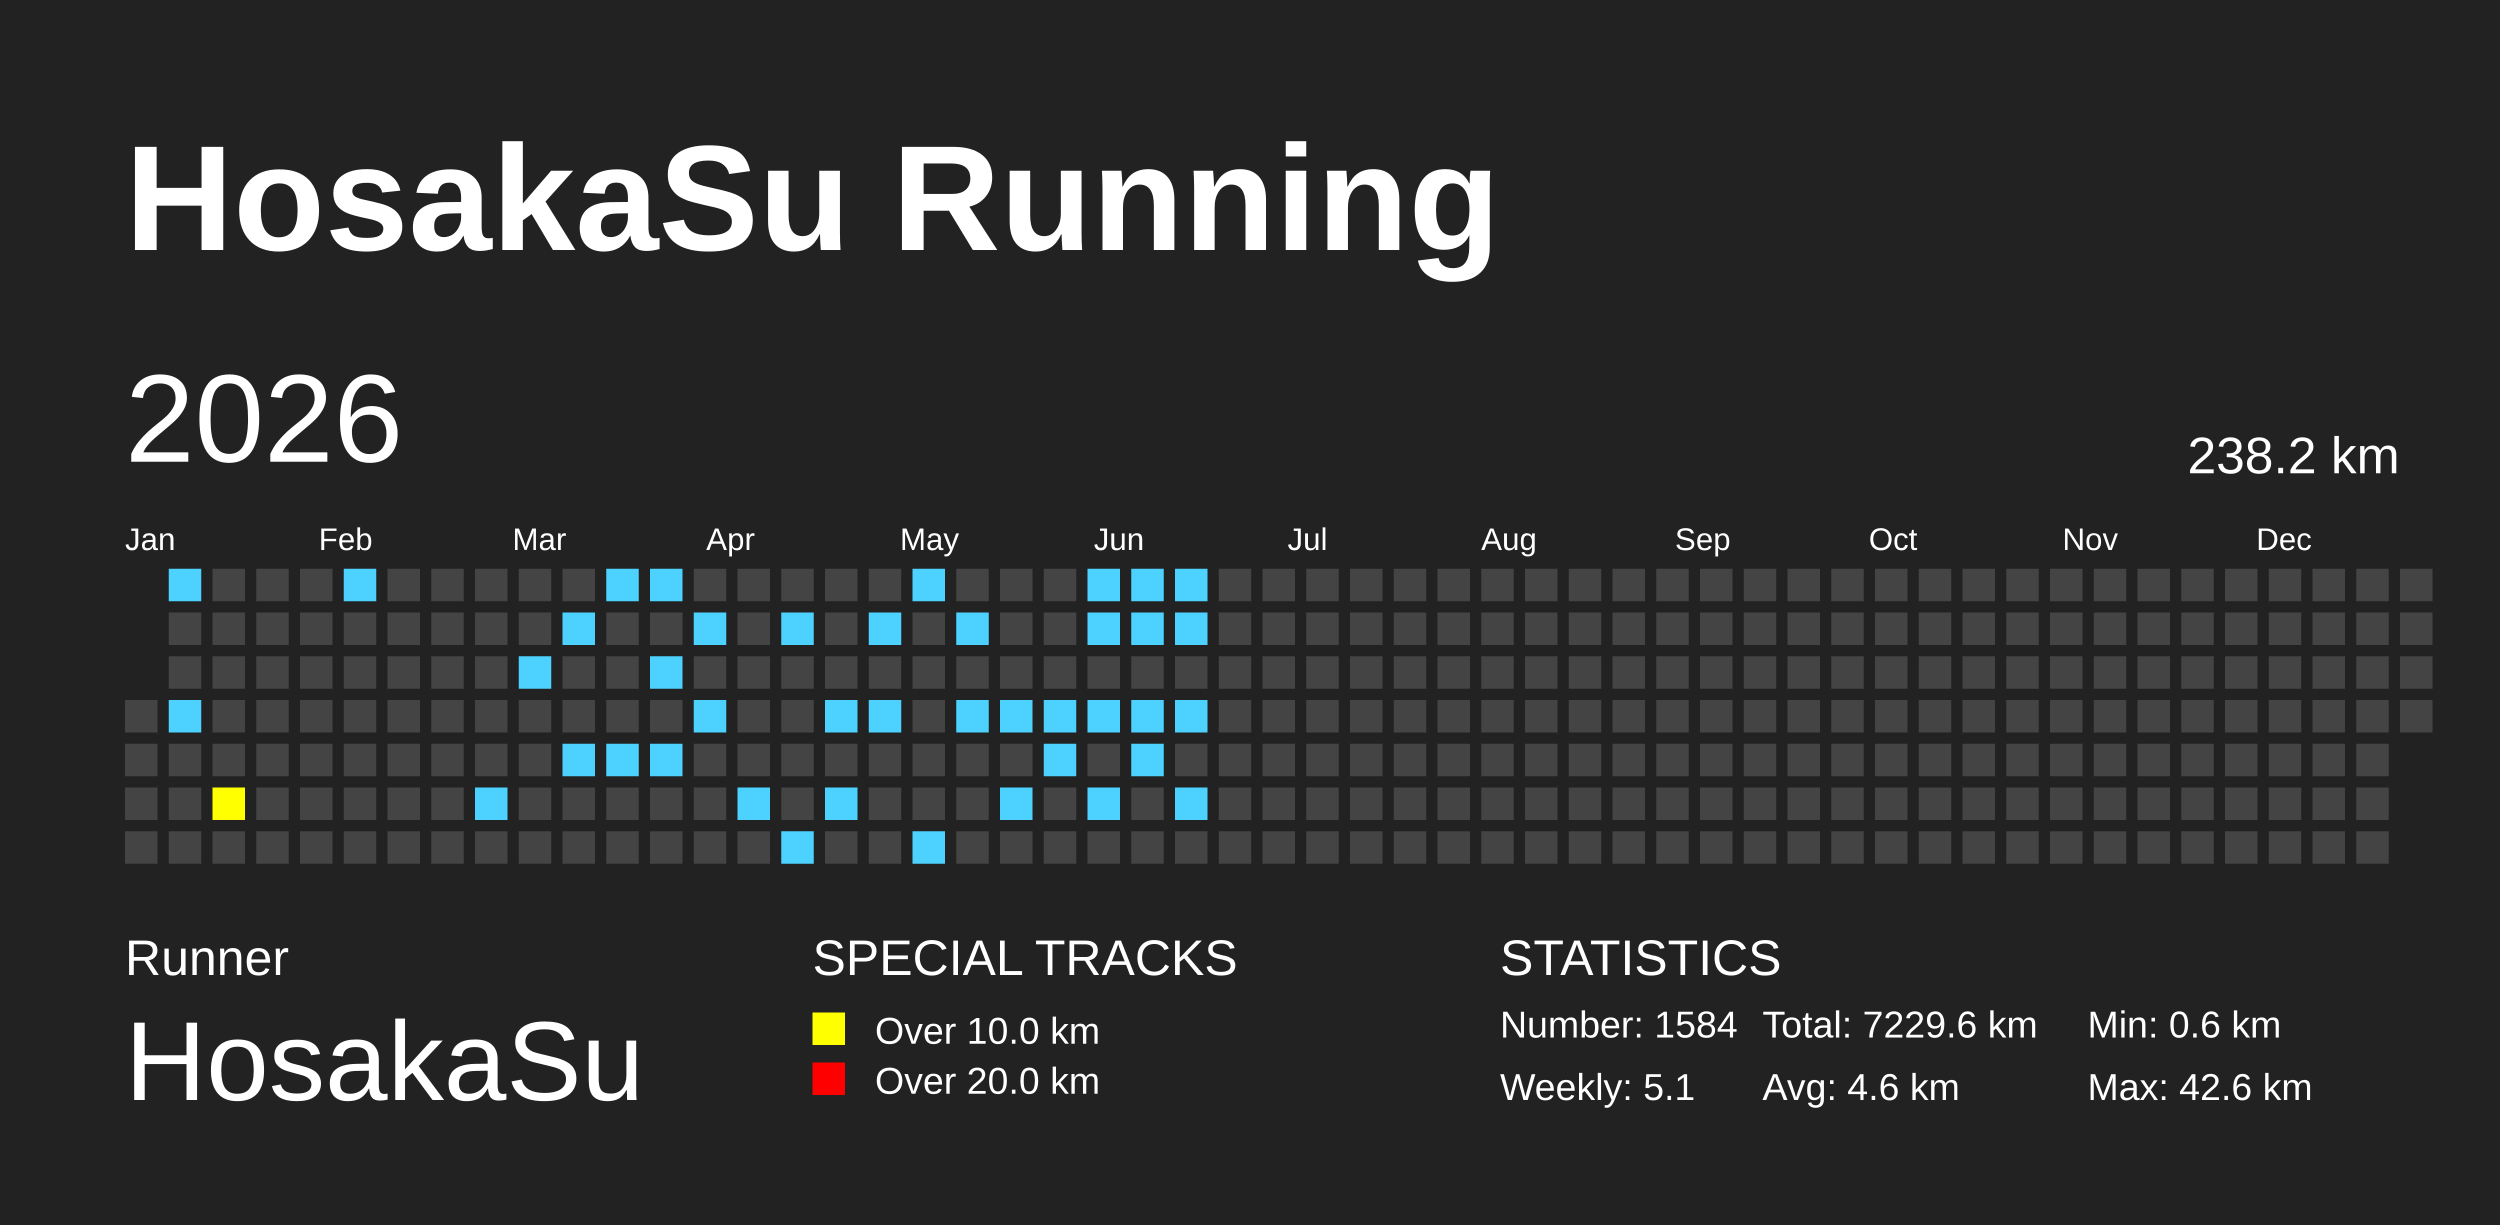
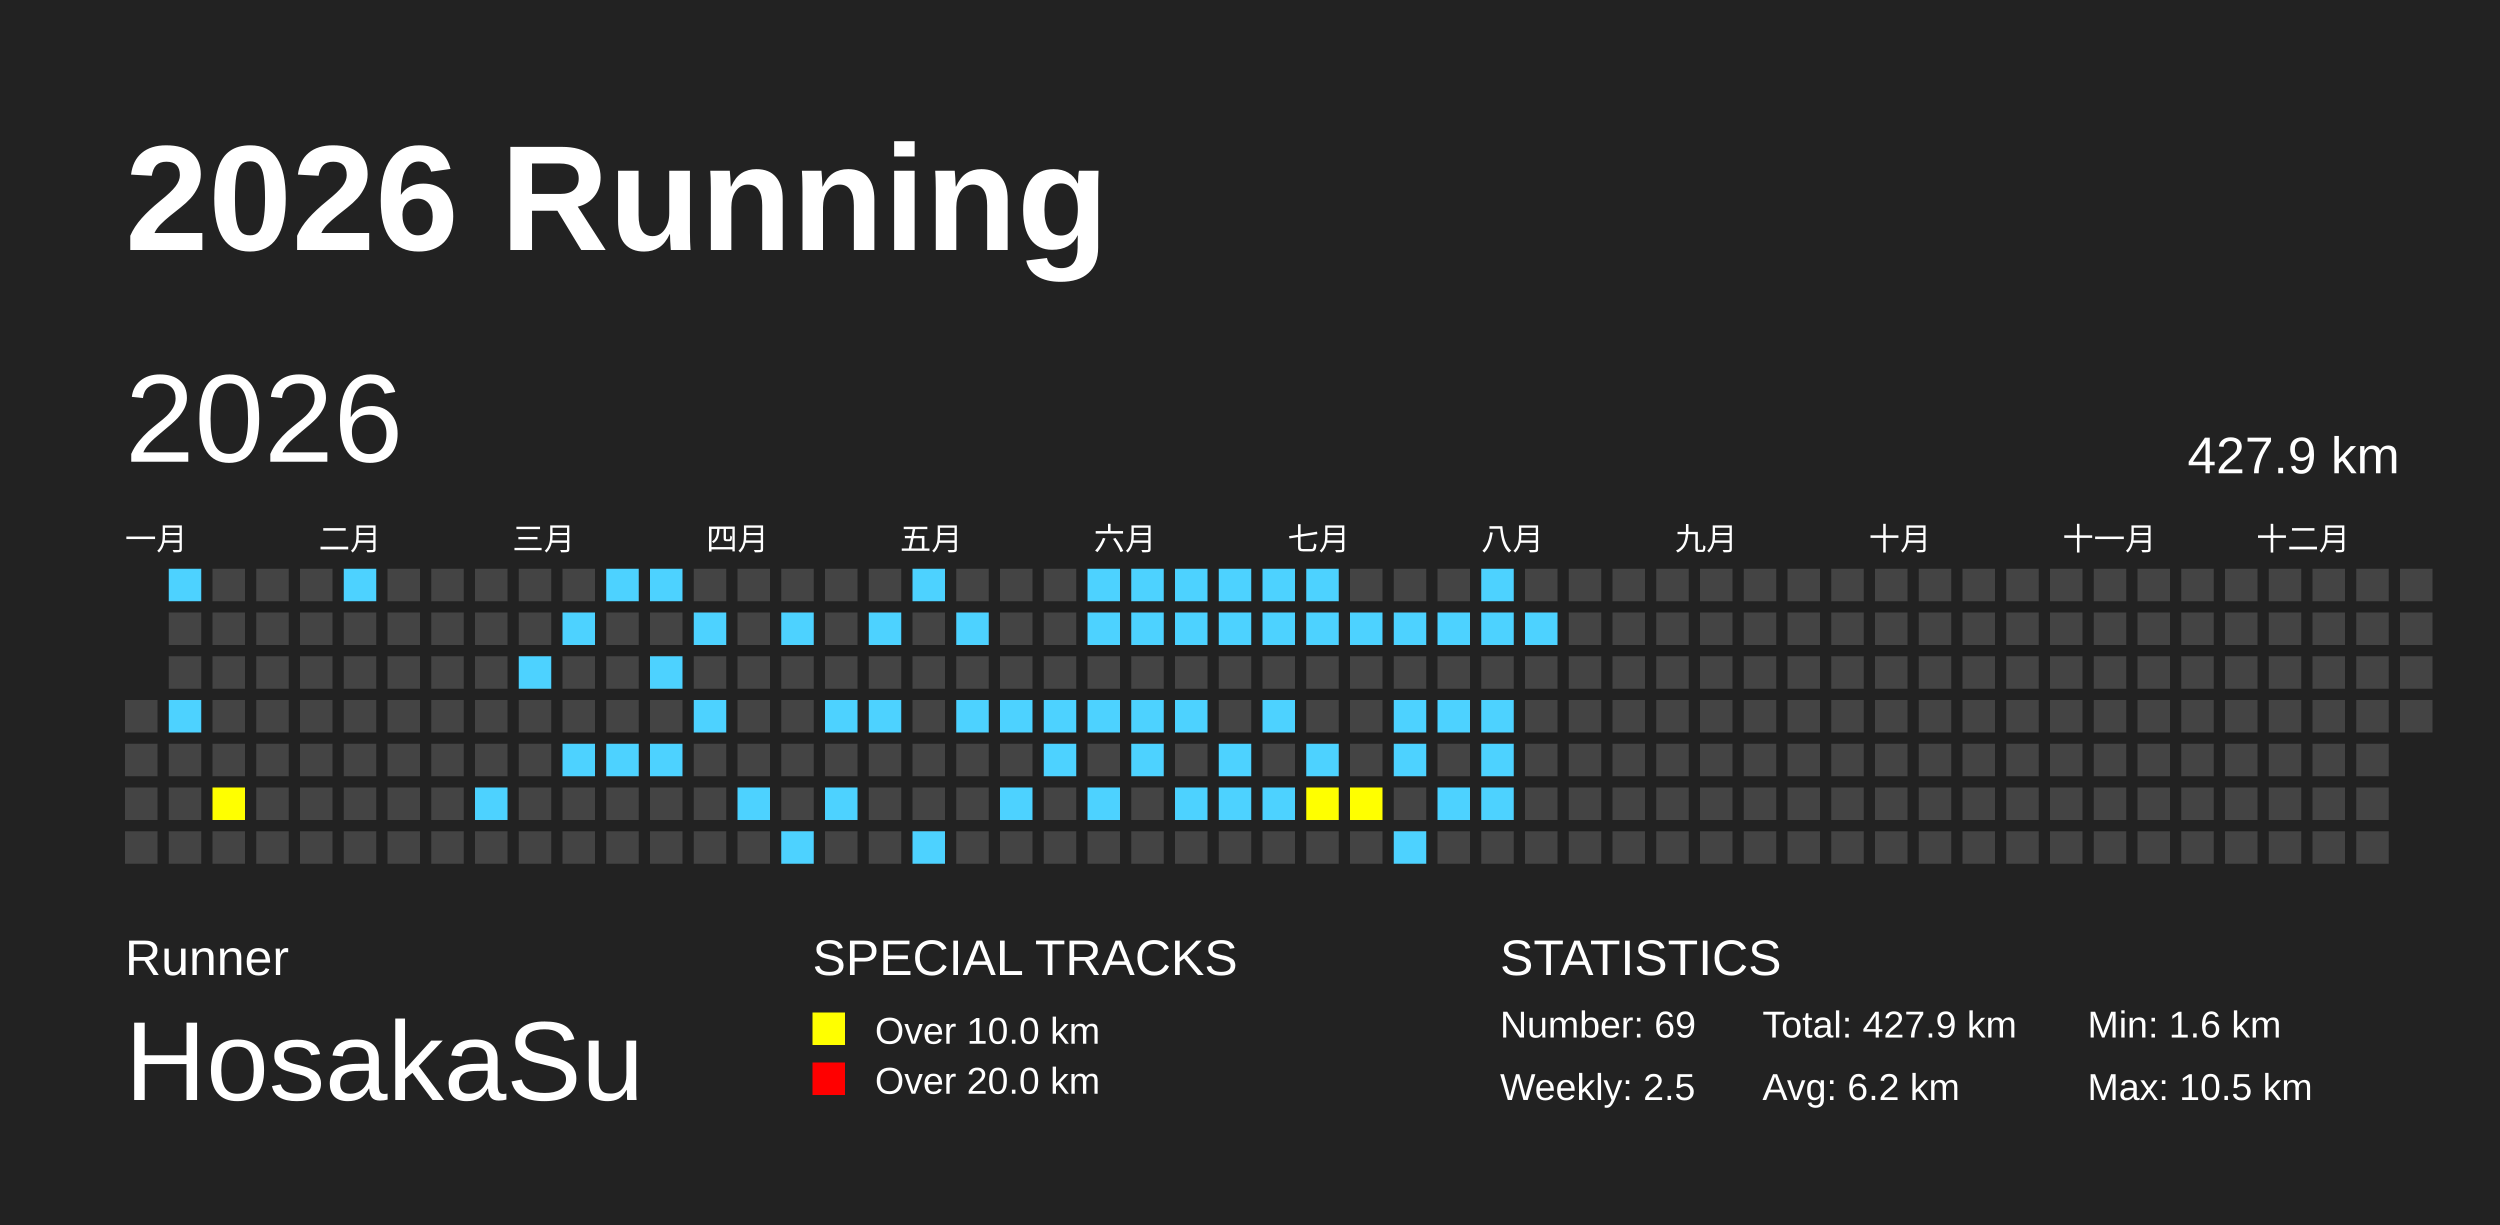
<svg xmlns="http://www.w3.org/2000/svg" baseProfile="full" height="98mm" version="1.1" viewBox="0,0,200,98" width="200mm">
  <defs>
    <pattern height="2" id="indoor-stripe" patternUnits="userSpaceOnUse" width="2">
      <line stroke="white" stroke-opacity="0.45" stroke-width="0.5" x1="0" x2="2" y1="2" y2="0" />
    </pattern>
  </defs>
  <rect fill="#222222" height="98" width="200" x="0" y="0" />
-   <text fill="#FFFFFF" style="font-size:12px; font-family:Arial; font-weight:bold;" x="10" y="20">HosakaSu Running</text>
+   <text fill="#FFFFFF" style="font-size:12px; font-family:Arial; font-weight:bold;" x="10" y="20">2026 Running</text>
  <text fill="#FFFFFF" style="font-size:4px; font-family:Arial" x="10" y="78">Runner</text>
  <text fill="#FFFFFF" style="font-size:9px; font-family:Arial" x="10" y="88">HosakaSu</text>
  <text fill="#FFFFFF" style="font-size:4px; font-family:Arial" x="65" y="78">SPECIAL TRACKS</text>
  <rect fill="yellow" height="2.6" width="2.6" x="65" y="81" />
  <text fill="#FFFFFF" style="font-size:3px; font-family:Arial" x="70" y="83.5">Over 10.0 km</text>
  <rect fill="red" height="2.6" width="2.6" x="65" y="85" />
  <text fill="#FFFFFF" style="font-size:3px; font-family:Arial" x="70" y="87.5">Over 20.0 km</text>
  <text fill="#FFFFFF" style="font-size:4px; font-family:Arial" x="120" y="78">STATISTICS</text>
-   <text fill="#FFFFFF" style="font-size:3px; font-family:Arial" x="120" y="83">Number: 1584</text>
-   <text fill="#FFFFFF" style="font-size:3px; font-family:Arial" x="120" y="88">Weekly: 5.1</text>
-   <text fill="#FFFFFF" style="font-size:3px; font-family:Arial" x="141" y="83">Total: 7229.6 km</text>
-   <text fill="#FFFFFF" style="font-size:3px; font-family:Arial" x="141" y="88">Avg: 4.6 km</text>
-   <text fill="#FFFFFF" style="font-size:3px; font-family:Arial" x="167" y="83">Min: 0.6 km</text>
-   <text fill="#FFFFFF" style="font-size:3px; font-family:Arial" x="167" y="88">Max: 42.6 km</text>
+   <text fill="#FFFFFF" style="font-size:3px; font-family:Arial" x="120" y="83">Number: 69</text>
+   <text fill="#FFFFFF" style="font-size:3px; font-family:Arial" x="120" y="88">Weekly: 2.5</text>
+   <text fill="#FFFFFF" style="font-size:3px; font-family:Arial" x="141" y="83">Total: 427.9 km</text>
+   <text fill="#FFFFFF" style="font-size:3px; font-family:Arial" x="141" y="88">Avg: 6.2 km</text>
+   <text fill="#FFFFFF" style="font-size:3px; font-family:Arial" x="167" y="83">Min: 1.6 km</text>
+   <text fill="#FFFFFF" style="font-size:3px; font-family:Arial" x="167" y="88">Max: 10.5 km</text>
  <text dominant-baseline="hanging" fill="#FFFFFF" style="font-size:10.0px; font-family:Arial;" x="10" y="30">2026</text>
-   <text dominant-baseline="hanging" fill="#FFFFFF" style="font-size:4.125px; font-family:Arial;" x="175" y="35">238.2 km</text>
-   <text fill="#FFFFFF" style="font-size:2.5px; font-family:Arial" x="10.0" y="44">Jan</text>
-   <text fill="#FFFFFF" style="font-size:2.5px; font-family:Arial" x="25.5" y="44">Feb</text>
-   <text fill="#FFFFFF" style="font-size:2.5px; font-family:Arial" x="41.0" y="44">Mar</text>
-   <text fill="#FFFFFF" style="font-size:2.5px; font-family:Arial" x="56.5" y="44">Apr</text>
-   <text fill="#FFFFFF" style="font-size:2.5px; font-family:Arial" x="72.0" y="44">May</text>
-   <text fill="#FFFFFF" style="font-size:2.5px; font-family:Arial" x="87.5" y="44">Jun</text>
-   <text fill="#FFFFFF" style="font-size:2.5px; font-family:Arial" x="103.0" y="44">Jul</text>
-   <text fill="#FFFFFF" style="font-size:2.5px; font-family:Arial" x="118.5" y="44">Aug</text>
-   <text fill="#FFFFFF" style="font-size:2.5px; font-family:Arial" x="134.0" y="44">Sep</text>
-   <text fill="#FFFFFF" style="font-size:2.5px; font-family:Arial" x="149.5" y="44">Oct</text>
-   <text fill="#FFFFFF" style="font-size:2.5px; font-family:Arial" x="165.0" y="44">Nov</text>
-   <text fill="#FFFFFF" style="font-size:2.5px; font-family:Arial" x="180.5" y="44">Dec</text>
+   <text dominant-baseline="hanging" fill="#FFFFFF" style="font-size:4.125px; font-family:Arial;" x="175" y="35">427.9 km</text>
+   <text fill="#FFFFFF" style="font-size:2.5px; font-family:Arial" x="10.0" y="44">一月</text>
+   <text fill="#FFFFFF" style="font-size:2.5px; font-family:Arial" x="25.5" y="44">二月</text>
+   <text fill="#FFFFFF" style="font-size:2.5px; font-family:Arial" x="41.0" y="44">三月</text>
+   <text fill="#FFFFFF" style="font-size:2.5px; font-family:Arial" x="56.5" y="44">四月</text>
+   <text fill="#FFFFFF" style="font-size:2.5px; font-family:Arial" x="72.0" y="44">五月</text>
+   <text fill="#FFFFFF" style="font-size:2.5px; font-family:Arial" x="87.5" y="44">六月</text>
+   <text fill="#FFFFFF" style="font-size:2.5px; font-family:Arial" x="103.0" y="44">七月</text>
+   <text fill="#FFFFFF" style="font-size:2.5px; font-family:Arial" x="118.5" y="44">八月</text>
+   <text fill="#FFFFFF" style="font-size:2.5px; font-family:Arial" x="134.0" y="44">九月</text>
+   <text fill="#FFFFFF" style="font-size:2.5px; font-family:Arial" x="149.5" y="44">十月</text>
+   <text fill="#FFFFFF" style="font-size:2.5px; font-family:Arial" x="165.0" y="44">十一月</text>
+   <text fill="#FFFFFF" style="font-size:2.5px; font-family:Arial" x="180.5" y="44">十二月</text>
  <rect fill="#444444" height="2.6" width="2.6" x="10.0" y="56.0" />
  <rect fill="#444444" height="2.6" width="2.6" x="10.0" y="59.5" />
  <rect fill="#444444" height="2.6" width="2.6" x="10.0" y="63.0" />
  <rect fill="#444444" height="2.6" width="2.6" x="10.0" y="66.5" />
  <rect fill="#4DD2FF" height="2.6" width="2.6" x="13.5" y="45.5" />
  <rect fill="#444444" height="2.6" width="2.6" x="13.5" y="49.0" />
  <rect fill="#444444" height="2.6" width="2.6" x="13.5" y="52.5" />
  <rect fill="#4DD2FF" height="2.6" width="2.6" x="13.5" y="56.0" />
  <rect fill="#444444" height="2.6" width="2.6" x="13.5" y="59.5" />
  <rect fill="#444444" height="2.6" width="2.6" x="13.5" y="63.0" />
  <rect fill="#444444" height="2.6" width="2.6" x="13.5" y="66.5" />
  <rect fill="#444444" height="2.6" width="2.6" x="17.0" y="45.5" />
  <rect fill="#444444" height="2.6" width="2.6" x="17.0" y="49.0" />
  <rect fill="#444444" height="2.6" width="2.6" x="17.0" y="52.5" />
  <rect fill="#444444" height="2.6" width="2.6" x="17.0" y="56.0" />
  <rect fill="#444444" height="2.6" width="2.6" x="17.0" y="59.5" />
  <rect fill="yellow" height="2.6" width="2.6" x="17.0" y="63.0" />
  <rect fill="#444444" height="2.6" width="2.6" x="17.0" y="66.5" />
  <rect fill="#444444" height="2.6" width="2.6" x="20.5" y="45.5" />
  <rect fill="#444444" height="2.6" width="2.6" x="20.5" y="49.0" />
  <rect fill="#444444" height="2.6" width="2.6" x="20.5" y="52.5" />
  <rect fill="#444444" height="2.6" width="2.6" x="20.5" y="56.0" />
  <rect fill="#444444" height="2.6" width="2.6" x="20.5" y="59.5" />
  <rect fill="#444444" height="2.6" width="2.6" x="20.5" y="63.0" />
  <rect fill="#444444" height="2.6" width="2.6" x="20.5" y="66.5" />
  <rect fill="#444444" height="2.6" width="2.6" x="24.0" y="45.5" />
  <rect fill="#444444" height="2.6" width="2.6" x="24.0" y="49.0" />
  <rect fill="#444444" height="2.6" width="2.6" x="24.0" y="52.5" />
  <rect fill="#444444" height="2.6" width="2.6" x="24.0" y="56.0" />
  <rect fill="#444444" height="2.6" width="2.6" x="24.0" y="59.5" />
  <rect fill="#444444" height="2.6" width="2.6" x="24.0" y="63.0" />
  <rect fill="#444444" height="2.6" width="2.6" x="24.0" y="66.5" />
  <rect fill="#4DD2FF" height="2.6" width="2.6" x="27.5" y="45.5" />
  <rect fill="#444444" height="2.6" width="2.6" x="27.5" y="49.0" />
  <rect fill="#444444" height="2.6" width="2.6" x="27.5" y="52.5" />
  <rect fill="#444444" height="2.6" width="2.6" x="27.5" y="56.0" />
  <rect fill="#444444" height="2.6" width="2.6" x="27.5" y="59.5" />
  <rect fill="#444444" height="2.6" width="2.6" x="27.5" y="63.0" />
  <rect fill="#444444" height="2.6" width="2.6" x="27.5" y="66.5" />
  <rect fill="#444444" height="2.6" width="2.6" x="31.0" y="45.5" />
  <rect fill="#444444" height="2.6" width="2.6" x="31.0" y="49.0" />
  <rect fill="#444444" height="2.6" width="2.6" x="31.0" y="52.5" />
  <rect fill="#444444" height="2.6" width="2.6" x="31.0" y="56.0" />
  <rect fill="#444444" height="2.6" width="2.6" x="31.0" y="59.5" />
  <rect fill="#444444" height="2.6" width="2.6" x="31.0" y="63.0" />
  <rect fill="#444444" height="2.6" width="2.6" x="31.0" y="66.5" />
  <rect fill="#444444" height="2.6" width="2.6" x="34.5" y="45.5" />
  <rect fill="#444444" height="2.6" width="2.6" x="34.5" y="49.0" />
  <rect fill="#444444" height="2.6" width="2.6" x="34.5" y="52.5" />
  <rect fill="#444444" height="2.6" width="2.6" x="34.5" y="56.0" />
  <rect fill="#444444" height="2.6" width="2.6" x="34.5" y="59.5" />
  <rect fill="#444444" height="2.6" width="2.6" x="34.5" y="63.0" />
  <rect fill="#444444" height="2.6" width="2.6" x="34.5" y="66.5" />
  <rect fill="#444444" height="2.6" width="2.6" x="38.0" y="45.5" />
  <rect fill="#444444" height="2.6" width="2.6" x="38.0" y="49.0" />
  <rect fill="#444444" height="2.6" width="2.6" x="38.0" y="52.5" />
  <rect fill="#444444" height="2.6" width="2.6" x="38.0" y="56.0" />
  <rect fill="#444444" height="2.6" width="2.6" x="38.0" y="59.5" />
  <rect fill="#4DD2FF" height="2.6" width="2.6" x="38.0" y="63.0" />
  <rect fill="#444444" height="2.6" width="2.6" x="38.0" y="66.5" />
  <rect fill="#444444" height="2.6" width="2.6" x="41.5" y="45.5" />
  <rect fill="#444444" height="2.6" width="2.6" x="41.5" y="49.0" />
  <rect fill="#4DD2FF" height="2.6" width="2.6" x="41.5" y="52.5" />
  <rect fill="#444444" height="2.6" width="2.6" x="41.5" y="56.0" />
  <rect fill="#444444" height="2.6" width="2.6" x="41.5" y="59.5" />
  <rect fill="#444444" height="2.6" width="2.6" x="41.5" y="63.0" />
  <rect fill="#444444" height="2.6" width="2.6" x="41.5" y="66.5" />
  <rect fill="#444444" height="2.6" width="2.6" x="45.0" y="45.5" />
  <rect fill="#4DD2FF" height="2.6" width="2.6" x="45.0" y="49.0" />
  <rect fill="#444444" height="2.6" width="2.6" x="45.0" y="52.5" />
  <rect fill="#444444" height="2.6" width="2.6" x="45.0" y="56.0" />
  <rect fill="#4DD2FF" height="2.6" width="2.6" x="45.0" y="59.5" />
  <rect fill="#444444" height="2.6" width="2.6" x="45.0" y="63.0" />
  <rect fill="#444444" height="2.6" width="2.6" x="45.0" y="66.5" />
  <rect fill="#4DD2FF" height="2.6" width="2.6" x="48.5" y="45.5" />
  <rect fill="#444444" height="2.6" width="2.6" x="48.5" y="49.0" />
  <rect fill="#444444" height="2.6" width="2.6" x="48.5" y="52.5" />
  <rect fill="#444444" height="2.6" width="2.6" x="48.5" y="56.0" />
  <rect fill="#4DD2FF" height="2.6" width="2.6" x="48.5" y="59.5" />
  <rect fill="#444444" height="2.6" width="2.6" x="48.5" y="63.0" />
  <rect fill="#444444" height="2.6" width="2.6" x="48.5" y="66.5" />
  <rect fill="#4DD2FF" height="2.6" width="2.6" x="52.0" y="45.5" />
  <rect fill="#444444" height="2.6" width="2.6" x="52.0" y="49.0" />
  <rect fill="#4DD2FF" height="2.6" width="2.6" x="52.0" y="52.5" />
  <rect fill="#444444" height="2.6" width="2.6" x="52.0" y="56.0" />
  <rect fill="#4DD2FF" height="2.6" width="2.6" x="52.0" y="59.5" />
  <rect fill="#444444" height="2.6" width="2.6" x="52.0" y="63.0" />
  <rect fill="#444444" height="2.6" width="2.6" x="52.0" y="66.5" />
  <rect fill="#444444" height="2.6" width="2.6" x="55.5" y="45.5" />
  <rect fill="#4DD2FF" height="2.6" width="2.6" x="55.5" y="49.0" />
  <rect fill="#444444" height="2.6" width="2.6" x="55.5" y="52.5" />
  <rect fill="#4DD2FF" height="2.6" width="2.6" x="55.5" y="56.0" />
  <rect fill="#444444" height="2.6" width="2.6" x="55.5" y="59.5" />
  <rect fill="#444444" height="2.6" width="2.6" x="55.5" y="63.0" />
  <rect fill="#444444" height="2.6" width="2.6" x="55.5" y="66.5" />
  <rect fill="#444444" height="2.6" width="2.6" x="59.0" y="45.5" />
  <rect fill="#444444" height="2.6" width="2.6" x="59.0" y="49.0" />
  <rect fill="#444444" height="2.6" width="2.6" x="59.0" y="52.5" />
  <rect fill="#444444" height="2.6" width="2.6" x="59.0" y="56.0" />
  <rect fill="#444444" height="2.6" width="2.6" x="59.0" y="59.5" />
  <rect fill="#4DD2FF" height="2.6" width="2.6" x="59.0" y="63.0" />
  <rect fill="#444444" height="2.6" width="2.6" x="59.0" y="66.5" />
  <rect fill="#444444" height="2.6" width="2.6" x="62.5" y="45.5" />
  <rect fill="#4DD2FF" height="2.6" width="2.6" x="62.5" y="49.0" />
  <rect fill="#444444" height="2.6" width="2.6" x="62.5" y="52.5" />
  <rect fill="#444444" height="2.6" width="2.6" x="62.5" y="56.0" />
  <rect fill="#444444" height="2.6" width="2.6" x="62.5" y="59.5" />
  <rect fill="#444444" height="2.6" width="2.6" x="62.5" y="63.0" />
  <rect fill="#4DD2FF" height="2.6" width="2.6" x="62.5" y="66.5" />
  <rect fill="#444444" height="2.6" width="2.6" x="66.0" y="45.5" />
  <rect fill="#444444" height="2.6" width="2.6" x="66.0" y="49.0" />
  <rect fill="#444444" height="2.6" width="2.6" x="66.0" y="52.5" />
  <rect fill="#4DD2FF" height="2.6" width="2.6" x="66.0" y="56.0" />
  <rect fill="#444444" height="2.6" width="2.6" x="66.0" y="59.5" />
  <rect fill="#4DD2FF" height="2.6" width="2.6" x="66.0" y="63.0" />
  <rect fill="#444444" height="2.6" width="2.6" x="66.0" y="66.5" />
  <rect fill="#444444" height="2.6" width="2.6" x="69.5" y="45.5" />
  <rect fill="#4DD2FF" height="2.6" width="2.6" x="69.5" y="49.0" />
  <rect fill="#444444" height="2.6" width="2.6" x="69.5" y="52.5" />
  <rect fill="#4DD2FF" height="2.6" width="2.6" x="69.5" y="56.0" />
  <rect fill="#444444" height="2.6" width="2.6" x="69.5" y="59.5" />
  <rect fill="#444444" height="2.6" width="2.6" x="69.5" y="63.0" />
  <rect fill="#444444" height="2.6" width="2.6" x="69.5" y="66.5" />
  <rect fill="#4DD2FF" height="2.6" width="2.6" x="73.0" y="45.5" />
  <rect fill="#444444" height="2.6" width="2.6" x="73.0" y="49.0" />
  <rect fill="#444444" height="2.6" width="2.6" x="73.0" y="52.5" />
  <rect fill="#444444" height="2.6" width="2.6" x="73.0" y="56.0" />
  <rect fill="#444444" height="2.6" width="2.6" x="73.0" y="59.5" />
  <rect fill="#444444" height="2.6" width="2.6" x="73.0" y="63.0" />
  <rect fill="#4DD2FF" height="2.6" width="2.6" x="73.0" y="66.5" />
  <rect fill="#444444" height="2.6" width="2.6" x="76.5" y="45.5" />
  <rect fill="#4DD2FF" height="2.6" width="2.6" x="76.5" y="49.0" />
  <rect fill="#444444" height="2.6" width="2.6" x="76.5" y="52.5" />
  <rect fill="#4DD2FF" height="2.6" width="2.6" x="76.5" y="56.0" />
  <rect fill="#444444" height="2.6" width="2.6" x="76.5" y="59.5" />
  <rect fill="#444444" height="2.6" width="2.6" x="76.5" y="63.0" />
  <rect fill="#444444" height="2.6" width="2.6" x="76.5" y="66.5" />
  <rect fill="#444444" height="2.6" width="2.6" x="80.0" y="45.5" />
  <rect fill="#444444" height="2.6" width="2.6" x="80.0" y="49.0" />
  <rect fill="#444444" height="2.6" width="2.6" x="80.0" y="52.5" />
  <rect fill="#4DD2FF" height="2.6" width="2.6" x="80.0" y="56.0" />
  <rect fill="#444444" height="2.6" width="2.6" x="80.0" y="59.5" />
  <rect fill="#4DD2FF" height="2.6" width="2.6" x="80.0" y="63.0" />
  <rect fill="#444444" height="2.6" width="2.6" x="80.0" y="66.5" />
  <rect fill="#444444" height="2.6" width="2.6" x="83.5" y="45.5" />
  <rect fill="#444444" height="2.6" width="2.6" x="83.5" y="49.0" />
  <rect fill="#444444" height="2.6" width="2.6" x="83.5" y="52.5" />
  <rect fill="#4DD2FF" height="2.6" width="2.6" x="83.5" y="56.0" />
  <rect fill="#4DD2FF" height="2.6" width="2.6" x="83.5" y="59.5" />
  <rect fill="#444444" height="2.6" width="2.6" x="83.5" y="63.0" />
  <rect fill="#444444" height="2.6" width="2.6" x="83.5" y="66.5" />
  <rect fill="#4DD2FF" height="2.6" width="2.6" x="87.0" y="45.5" />
  <rect fill="#4DD2FF" height="2.6" width="2.6" x="87.0" y="49.0" />
  <rect fill="#444444" height="2.6" width="2.6" x="87.0" y="52.5" />
  <rect fill="#4DD2FF" height="2.6" width="2.6" x="87.0" y="56.0" />
  <rect fill="#444444" height="2.6" width="2.6" x="87.0" y="59.5" />
  <rect fill="#4DD2FF" height="2.6" width="2.6" x="87.0" y="63.0" />
  <rect fill="#444444" height="2.6" width="2.6" x="87.0" y="66.5" />
  <rect fill="#4DD2FF" height="2.6" width="2.6" x="90.5" y="45.5" />
  <rect fill="#4DD2FF" height="2.6" width="2.6" x="90.5" y="49.0" />
  <rect fill="#444444" height="2.6" width="2.6" x="90.5" y="52.5" />
  <rect fill="#4DD2FF" height="2.6" width="2.6" x="90.5" y="56.0" />
  <rect fill="#4DD2FF" height="2.6" width="2.6" x="90.5" y="59.5" />
  <rect fill="#444444" height="2.6" width="2.6" x="90.5" y="63.0" />
  <rect fill="#444444" height="2.6" width="2.6" x="90.5" y="66.5" />
  <rect fill="#4DD2FF" height="2.6" width="2.6" x="94.0" y="45.5" />
  <rect fill="#4DD2FF" height="2.6" width="2.6" x="94.0" y="49.0" />
  <rect fill="#444444" height="2.6" width="2.6" x="94.0" y="52.5" />
  <rect fill="#4DD2FF" height="2.6" width="2.6" x="94.0" y="56.0" />
  <rect fill="#444444" height="2.6" width="2.6" x="94.0" y="59.5" />
  <rect fill="#4DD2FF" height="2.6" width="2.6" x="94.0" y="63.0" />
  <rect fill="#444444" height="2.6" width="2.6" x="94.0" y="66.5" />
-   <rect fill="#444444" height="2.6" width="2.6" x="97.5" y="45.5" />
-   <rect fill="#444444" height="2.6" width="2.6" x="97.5" y="49.0" />
+   <rect fill="#4DD2FF" height="2.6" width="2.6" x="97.5" y="45.5" />
+   <rect fill="#4DD2FF" height="2.6" width="2.6" x="97.5" y="49.0" />
  <rect fill="#444444" height="2.6" width="2.6" x="97.5" y="52.5" />
  <rect fill="#444444" height="2.6" width="2.6" x="97.5" y="56.0" />
-   <rect fill="#444444" height="2.6" width="2.6" x="97.5" y="59.5" />
-   <rect fill="#444444" height="2.6" width="2.6" x="97.5" y="63.0" />
+   <rect fill="#4DD2FF" height="2.6" width="2.6" x="97.5" y="59.5" />
+   <rect fill="#4DD2FF" height="2.6" width="2.6" x="97.5" y="63.0" />
  <rect fill="#444444" height="2.6" width="2.6" x="97.5" y="66.5" />
-   <rect fill="#444444" height="2.6" width="2.6" x="101.0" y="45.5" />
-   <rect fill="#444444" height="2.6" width="2.6" x="101.0" y="49.0" />
+   <rect fill="#4DD2FF" height="2.6" width="2.6" x="101.0" y="45.5" />
+   <rect fill="#4DD2FF" height="2.6" width="2.6" x="101.0" y="49.0" />
  <rect fill="#444444" height="2.6" width="2.6" x="101.0" y="52.5" />
-   <rect fill="#444444" height="2.6" width="2.6" x="101.0" y="56.0" />
+   <rect fill="#4DD2FF" height="2.6" width="2.6" x="101.0" y="56.0" />
  <rect fill="#444444" height="2.6" width="2.6" x="101.0" y="59.5" />
-   <rect fill="#444444" height="2.6" width="2.6" x="101.0" y="63.0" />
+   <rect fill="#4DD2FF" height="2.6" width="2.6" x="101.0" y="63.0" />
  <rect fill="#444444" height="2.6" width="2.6" x="101.0" y="66.5" />
-   <rect fill="#444444" height="2.6" width="2.6" x="104.5" y="45.5" />
-   <rect fill="#444444" height="2.6" width="2.6" x="104.5" y="49.0" />
+   <rect fill="#4DD2FF" height="2.6" width="2.6" x="104.5" y="45.5" />
+   <rect fill="#4DD2FF" height="2.6" width="2.6" x="104.5" y="49.0" />
  <rect fill="#444444" height="2.6" width="2.6" x="104.5" y="52.5" />
  <rect fill="#444444" height="2.6" width="2.6" x="104.5" y="56.0" />
-   <rect fill="#444444" height="2.6" width="2.6" x="104.5" y="59.5" />
-   <rect fill="#444444" height="2.6" width="2.6" x="104.5" y="63.0" />
+   <rect fill="#4DD2FF" height="2.6" width="2.6" x="104.5" y="59.5" />
+   <rect fill="yellow" height="2.6" width="2.6" x="104.5" y="63.0" />
  <rect fill="#444444" height="2.6" width="2.6" x="104.5" y="66.5" />
  <rect fill="#444444" height="2.6" width="2.6" x="108.0" y="45.5" />
-   <rect fill="#444444" height="2.6" width="2.6" x="108.0" y="49.0" />
+   <rect fill="#4DD2FF" height="2.6" width="2.6" x="108.0" y="49.0" />
  <rect fill="#444444" height="2.6" width="2.6" x="108.0" y="52.5" />
  <rect fill="#444444" height="2.6" width="2.6" x="108.0" y="56.0" />
  <rect fill="#444444" height="2.6" width="2.6" x="108.0" y="59.5" />
-   <rect fill="#444444" height="2.6" width="2.6" x="108.0" y="63.0" />
+   <rect fill="yellow" height="2.6" width="2.6" x="108.0" y="63.0" />
  <rect fill="#444444" height="2.6" width="2.6" x="108.0" y="66.5" />
  <rect fill="#444444" height="2.6" width="2.6" x="111.5" y="45.5" />
-   <rect fill="#444444" height="2.6" width="2.6" x="111.5" y="49.0" />
+   <rect fill="#4DD2FF" height="2.6" width="2.6" x="111.5" y="49.0" />
  <rect fill="#444444" height="2.6" width="2.6" x="111.5" y="52.5" />
-   <rect fill="#444444" height="2.6" width="2.6" x="111.5" y="56.0" />
-   <rect fill="#444444" height="2.6" width="2.6" x="111.5" y="59.5" />
+   <rect fill="#4DD2FF" height="2.6" width="2.6" x="111.5" y="56.0" />
+   <rect fill="#4DD2FF" height="2.6" width="2.6" x="111.5" y="59.5" />
  <rect fill="#444444" height="2.6" width="2.6" x="111.5" y="63.0" />
-   <rect fill="#444444" height="2.6" width="2.6" x="111.5" y="66.5" />
+   <rect fill="#4DD2FF" height="2.6" width="2.6" x="111.5" y="66.5" />
  <rect fill="#444444" height="2.6" width="2.6" x="115.0" y="45.5" />
-   <rect fill="#444444" height="2.6" width="2.6" x="115.0" y="49.0" />
+   <rect fill="#4DD2FF" height="2.6" width="2.6" x="115.0" y="49.0" />
  <rect fill="#444444" height="2.6" width="2.6" x="115.0" y="52.5" />
-   <rect fill="#444444" height="2.6" width="2.6" x="115.0" y="56.0" />
+   <rect fill="#4DD2FF" height="2.6" width="2.6" x="115.0" y="56.0" />
  <rect fill="#444444" height="2.6" width="2.6" x="115.0" y="59.5" />
-   <rect fill="#444444" height="2.6" width="2.6" x="115.0" y="63.0" />
+   <rect fill="#4DD2FF" height="2.6" width="2.6" x="115.0" y="63.0" />
  <rect fill="#444444" height="2.6" width="2.6" x="115.0" y="66.5" />
-   <rect fill="#444444" height="2.6" width="2.6" x="118.5" y="45.5" />
-   <rect fill="#444444" height="2.6" width="2.6" x="118.5" y="49.0" />
+   <rect fill="#4DD2FF" height="2.6" width="2.6" x="118.5" y="45.5" />
+   <rect fill="#4DD2FF" height="2.6" width="2.6" x="118.5" y="49.0" />
  <rect fill="#444444" height="2.6" width="2.6" x="118.5" y="52.5" />
-   <rect fill="#444444" height="2.6" width="2.6" x="118.5" y="56.0" />
-   <rect fill="#444444" height="2.6" width="2.6" x="118.5" y="59.5" />
-   <rect fill="#444444" height="2.6" width="2.6" x="118.5" y="63.0" />
+   <rect fill="#4DD2FF" height="2.6" width="2.6" x="118.5" y="56.0" />
+   <rect fill="#4DD2FF" height="2.6" width="2.6" x="118.5" y="59.5" />
+   <rect fill="#4DD2FF" height="2.6" width="2.6" x="118.5" y="63.0" />
  <rect fill="#444444" height="2.6" width="2.6" x="118.5" y="66.5" />
  <rect fill="#444444" height="2.6" width="2.6" x="122.0" y="45.5" />
-   <rect fill="#444444" height="2.6" width="2.6" x="122.0" y="49.0" />
+   <rect fill="#4DD2FF" height="2.6" width="2.6" x="122.0" y="49.0" />
  <rect fill="#444444" height="2.6" width="2.6" x="122.0" y="52.5" />
  <rect fill="#444444" height="2.6" width="2.6" x="122.0" y="56.0" />
  <rect fill="#444444" height="2.6" width="2.6" x="122.0" y="59.5" />
  <rect fill="#444444" height="2.6" width="2.6" x="122.0" y="63.0" />
  <rect fill="#444444" height="2.6" width="2.6" x="122.0" y="66.5" />
  <rect fill="#444444" height="2.6" width="2.6" x="125.5" y="45.5" />
  <rect fill="#444444" height="2.6" width="2.6" x="125.5" y="49.0" />
  <rect fill="#444444" height="2.6" width="2.6" x="125.5" y="52.5" />
  <rect fill="#444444" height="2.6" width="2.6" x="125.5" y="56.0" />
  <rect fill="#444444" height="2.6" width="2.6" x="125.5" y="59.5" />
  <rect fill="#444444" height="2.6" width="2.6" x="125.5" y="63.0" />
  <rect fill="#444444" height="2.6" width="2.6" x="125.5" y="66.5" />
  <rect fill="#444444" height="2.6" width="2.6" x="129.0" y="45.5" />
  <rect fill="#444444" height="2.6" width="2.6" x="129.0" y="49.0" />
  <rect fill="#444444" height="2.6" width="2.6" x="129.0" y="52.5" />
  <rect fill="#444444" height="2.6" width="2.6" x="129.0" y="56.0" />
  <rect fill="#444444" height="2.6" width="2.6" x="129.0" y="59.5" />
  <rect fill="#444444" height="2.6" width="2.6" x="129.0" y="63.0" />
  <rect fill="#444444" height="2.6" width="2.6" x="129.0" y="66.5" />
  <rect fill="#444444" height="2.6" width="2.6" x="132.5" y="45.5" />
  <rect fill="#444444" height="2.6" width="2.6" x="132.5" y="49.0" />
  <rect fill="#444444" height="2.6" width="2.6" x="132.5" y="52.5" />
  <rect fill="#444444" height="2.6" width="2.6" x="132.5" y="56.0" />
  <rect fill="#444444" height="2.6" width="2.6" x="132.5" y="59.5" />
  <rect fill="#444444" height="2.6" width="2.6" x="132.5" y="63.0" />
  <rect fill="#444444" height="2.6" width="2.6" x="132.5" y="66.5" />
  <rect fill="#444444" height="2.6" width="2.6" x="136.0" y="45.5" />
  <rect fill="#444444" height="2.6" width="2.6" x="136.0" y="49.0" />
  <rect fill="#444444" height="2.6" width="2.6" x="136.0" y="52.5" />
  <rect fill="#444444" height="2.6" width="2.6" x="136.0" y="56.0" />
  <rect fill="#444444" height="2.6" width="2.6" x="136.0" y="59.5" />
  <rect fill="#444444" height="2.6" width="2.6" x="136.0" y="63.0" />
  <rect fill="#444444" height="2.6" width="2.6" x="136.0" y="66.5" />
  <rect fill="#444444" height="2.6" width="2.6" x="139.5" y="45.5" />
  <rect fill="#444444" height="2.6" width="2.6" x="139.5" y="49.0" />
  <rect fill="#444444" height="2.6" width="2.6" x="139.5" y="52.5" />
  <rect fill="#444444" height="2.6" width="2.6" x="139.5" y="56.0" />
  <rect fill="#444444" height="2.6" width="2.6" x="139.5" y="59.5" />
  <rect fill="#444444" height="2.6" width="2.6" x="139.5" y="63.0" />
  <rect fill="#444444" height="2.6" width="2.6" x="139.5" y="66.5" />
  <rect fill="#444444" height="2.6" width="2.6" x="143.0" y="45.5" />
  <rect fill="#444444" height="2.6" width="2.6" x="143.0" y="49.0" />
  <rect fill="#444444" height="2.6" width="2.6" x="143.0" y="52.5" />
  <rect fill="#444444" height="2.6" width="2.6" x="143.0" y="56.0" />
  <rect fill="#444444" height="2.6" width="2.6" x="143.0" y="59.5" />
  <rect fill="#444444" height="2.6" width="2.6" x="143.0" y="63.0" />
  <rect fill="#444444" height="2.6" width="2.6" x="143.0" y="66.5" />
  <rect fill="#444444" height="2.6" width="2.6" x="146.5" y="45.5" />
  <rect fill="#444444" height="2.6" width="2.6" x="146.5" y="49.0" />
  <rect fill="#444444" height="2.6" width="2.6" x="146.5" y="52.5" />
  <rect fill="#444444" height="2.6" width="2.6" x="146.5" y="56.0" />
  <rect fill="#444444" height="2.6" width="2.6" x="146.5" y="59.5" />
  <rect fill="#444444" height="2.6" width="2.6" x="146.5" y="63.0" />
  <rect fill="#444444" height="2.6" width="2.6" x="146.5" y="66.5" />
  <rect fill="#444444" height="2.6" width="2.6" x="150.0" y="45.5" />
  <rect fill="#444444" height="2.6" width="2.6" x="150.0" y="49.0" />
  <rect fill="#444444" height="2.6" width="2.6" x="150.0" y="52.5" />
  <rect fill="#444444" height="2.6" width="2.6" x="150.0" y="56.0" />
  <rect fill="#444444" height="2.6" width="2.6" x="150.0" y="59.5" />
  <rect fill="#444444" height="2.6" width="2.6" x="150.0" y="63.0" />
  <rect fill="#444444" height="2.6" width="2.6" x="150.0" y="66.5" />
  <rect fill="#444444" height="2.6" width="2.6" x="153.5" y="45.5" />
  <rect fill="#444444" height="2.6" width="2.6" x="153.5" y="49.0" />
  <rect fill="#444444" height="2.6" width="2.6" x="153.5" y="52.5" />
  <rect fill="#444444" height="2.6" width="2.6" x="153.5" y="56.0" />
  <rect fill="#444444" height="2.6" width="2.6" x="153.5" y="59.5" />
  <rect fill="#444444" height="2.6" width="2.6" x="153.5" y="63.0" />
  <rect fill="#444444" height="2.6" width="2.6" x="153.5" y="66.5" />
  <rect fill="#444444" height="2.6" width="2.6" x="157.0" y="45.5" />
  <rect fill="#444444" height="2.6" width="2.6" x="157.0" y="49.0" />
  <rect fill="#444444" height="2.6" width="2.6" x="157.0" y="52.5" />
  <rect fill="#444444" height="2.6" width="2.6" x="157.0" y="56.0" />
  <rect fill="#444444" height="2.6" width="2.6" x="157.0" y="59.5" />
  <rect fill="#444444" height="2.6" width="2.6" x="157.0" y="63.0" />
  <rect fill="#444444" height="2.6" width="2.6" x="157.0" y="66.5" />
  <rect fill="#444444" height="2.6" width="2.6" x="160.5" y="45.5" />
  <rect fill="#444444" height="2.6" width="2.6" x="160.5" y="49.0" />
  <rect fill="#444444" height="2.6" width="2.6" x="160.5" y="52.5" />
  <rect fill="#444444" height="2.6" width="2.6" x="160.5" y="56.0" />
  <rect fill="#444444" height="2.6" width="2.6" x="160.5" y="59.5" />
  <rect fill="#444444" height="2.6" width="2.6" x="160.5" y="63.0" />
  <rect fill="#444444" height="2.6" width="2.6" x="160.5" y="66.5" />
  <rect fill="#444444" height="2.6" width="2.6" x="164.0" y="45.5" />
  <rect fill="#444444" height="2.6" width="2.6" x="164.0" y="49.0" />
  <rect fill="#444444" height="2.6" width="2.6" x="164.0" y="52.5" />
  <rect fill="#444444" height="2.6" width="2.6" x="164.0" y="56.0" />
  <rect fill="#444444" height="2.6" width="2.6" x="164.0" y="59.5" />
  <rect fill="#444444" height="2.6" width="2.6" x="164.0" y="63.0" />
  <rect fill="#444444" height="2.6" width="2.6" x="164.0" y="66.5" />
  <rect fill="#444444" height="2.6" width="2.6" x="167.5" y="45.5" />
  <rect fill="#444444" height="2.6" width="2.6" x="167.5" y="49.0" />
  <rect fill="#444444" height="2.6" width="2.6" x="167.5" y="52.5" />
  <rect fill="#444444" height="2.6" width="2.6" x="167.5" y="56.0" />
  <rect fill="#444444" height="2.6" width="2.6" x="167.5" y="59.5" />
  <rect fill="#444444" height="2.6" width="2.6" x="167.5" y="63.0" />
  <rect fill="#444444" height="2.6" width="2.6" x="167.5" y="66.5" />
  <rect fill="#444444" height="2.6" width="2.6" x="171.0" y="45.5" />
  <rect fill="#444444" height="2.6" width="2.6" x="171.0" y="49.0" />
  <rect fill="#444444" height="2.6" width="2.6" x="171.0" y="52.5" />
  <rect fill="#444444" height="2.6" width="2.6" x="171.0" y="56.0" />
  <rect fill="#444444" height="2.6" width="2.6" x="171.0" y="59.5" />
  <rect fill="#444444" height="2.6" width="2.6" x="171.0" y="63.0" />
  <rect fill="#444444" height="2.6" width="2.6" x="171.0" y="66.5" />
  <rect fill="#444444" height="2.6" width="2.6" x="174.5" y="45.5" />
  <rect fill="#444444" height="2.6" width="2.6" x="174.5" y="49.0" />
  <rect fill="#444444" height="2.6" width="2.6" x="174.5" y="52.5" />
  <rect fill="#444444" height="2.6" width="2.6" x="174.5" y="56.0" />
  <rect fill="#444444" height="2.6" width="2.6" x="174.5" y="59.5" />
  <rect fill="#444444" height="2.6" width="2.6" x="174.5" y="63.0" />
  <rect fill="#444444" height="2.6" width="2.6" x="174.5" y="66.5" />
  <rect fill="#444444" height="2.6" width="2.6" x="178.0" y="45.5" />
  <rect fill="#444444" height="2.6" width="2.6" x="178.0" y="49.0" />
  <rect fill="#444444" height="2.6" width="2.6" x="178.0" y="52.5" />
  <rect fill="#444444" height="2.6" width="2.6" x="178.0" y="56.0" />
  <rect fill="#444444" height="2.6" width="2.6" x="178.0" y="59.5" />
  <rect fill="#444444" height="2.6" width="2.6" x="178.0" y="63.0" />
  <rect fill="#444444" height="2.6" width="2.6" x="178.0" y="66.5" />
  <rect fill="#444444" height="2.6" width="2.6" x="181.5" y="45.5" />
  <rect fill="#444444" height="2.6" width="2.6" x="181.5" y="49.0" />
  <rect fill="#444444" height="2.6" width="2.6" x="181.5" y="52.5" />
  <rect fill="#444444" height="2.6" width="2.6" x="181.5" y="56.0" />
  <rect fill="#444444" height="2.6" width="2.6" x="181.5" y="59.5" />
  <rect fill="#444444" height="2.6" width="2.6" x="181.5" y="63.0" />
  <rect fill="#444444" height="2.6" width="2.6" x="181.5" y="66.5" />
  <rect fill="#444444" height="2.6" width="2.6" x="185.0" y="45.5" />
  <rect fill="#444444" height="2.6" width="2.6" x="185.0" y="49.0" />
  <rect fill="#444444" height="2.6" width="2.6" x="185.0" y="52.5" />
  <rect fill="#444444" height="2.6" width="2.6" x="185.0" y="56.0" />
  <rect fill="#444444" height="2.6" width="2.6" x="185.0" y="59.5" />
  <rect fill="#444444" height="2.6" width="2.6" x="185.0" y="63.0" />
  <rect fill="#444444" height="2.6" width="2.6" x="185.0" y="66.5" />
  <rect fill="#444444" height="2.6" width="2.6" x="188.5" y="45.5" />
  <rect fill="#444444" height="2.6" width="2.6" x="188.5" y="49.0" />
  <rect fill="#444444" height="2.6" width="2.6" x="188.5" y="52.5" />
  <rect fill="#444444" height="2.6" width="2.6" x="188.5" y="56.0" />
  <rect fill="#444444" height="2.6" width="2.6" x="188.5" y="59.5" />
  <rect fill="#444444" height="2.6" width="2.6" x="188.5" y="63.0" />
  <rect fill="#444444" height="2.6" width="2.6" x="188.5" y="66.5" />
  <rect fill="#444444" height="2.6" width="2.6" x="192.0" y="45.5" />
  <rect fill="#444444" height="2.6" width="2.6" x="192.0" y="49.0" />
  <rect fill="#444444" height="2.6" width="2.6" x="192.0" y="52.5" />
  <rect fill="#444444" height="2.6" width="2.6" x="192.0" y="56.0" />
</svg>
